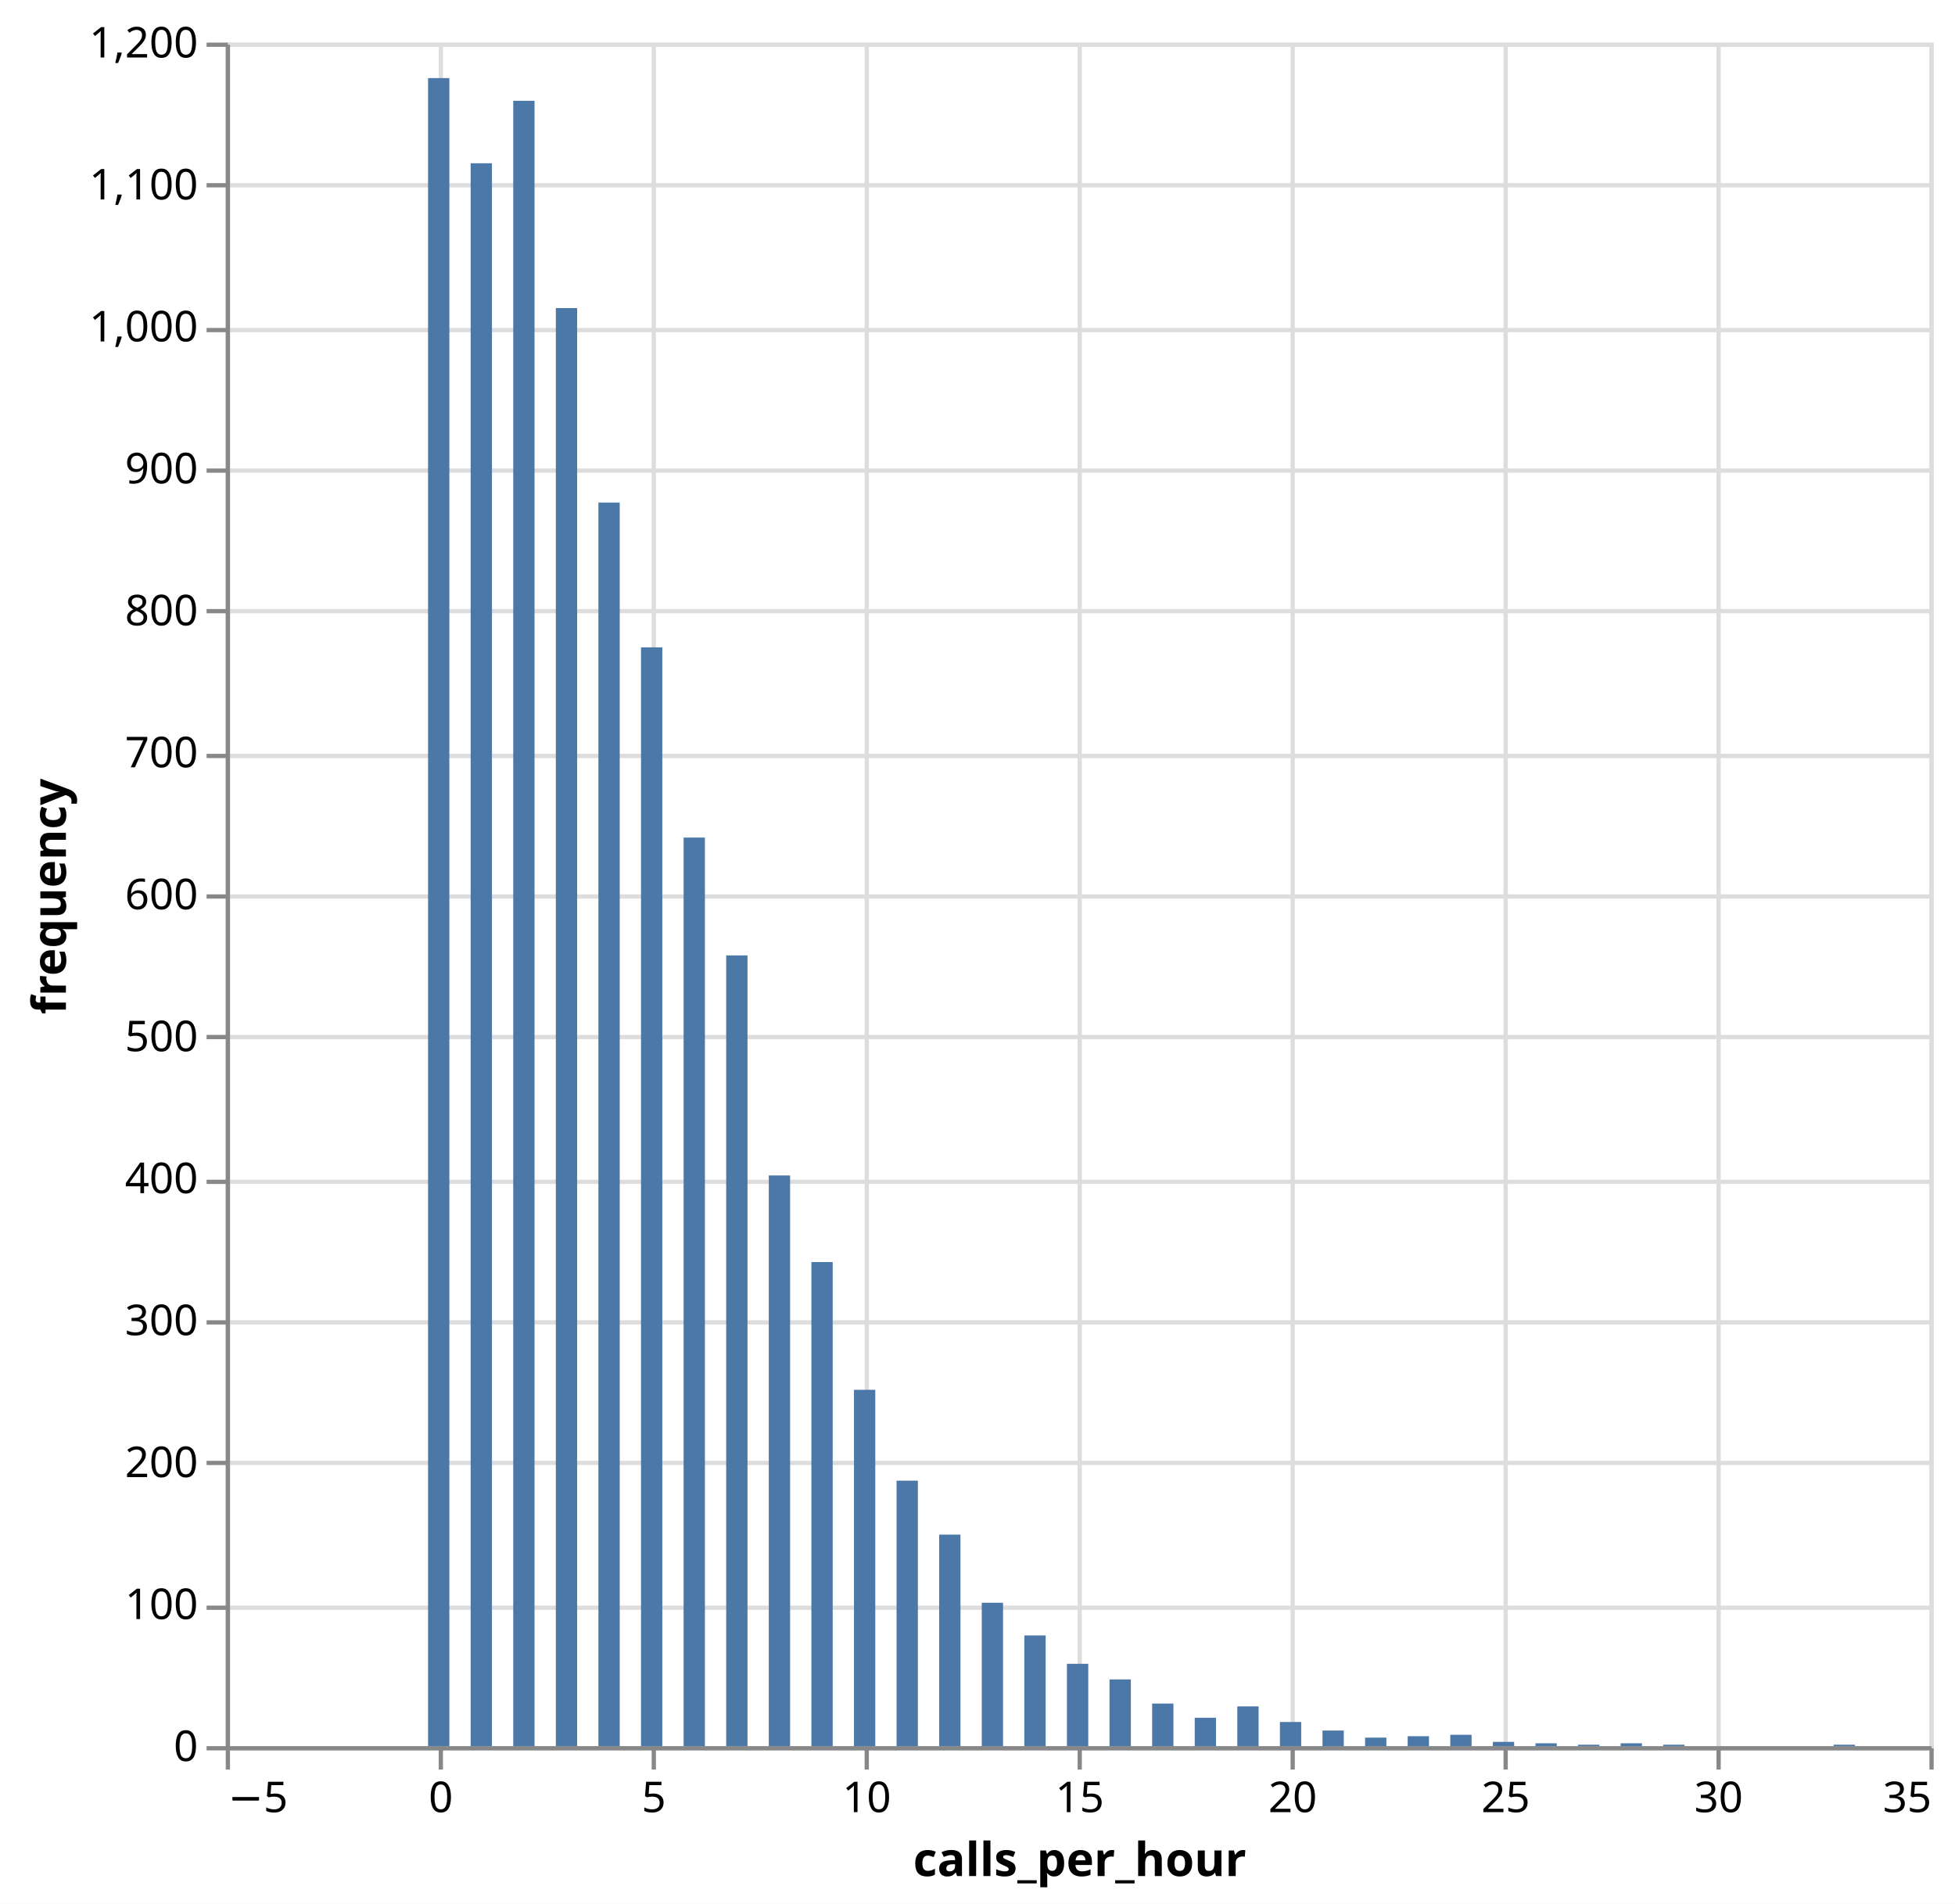
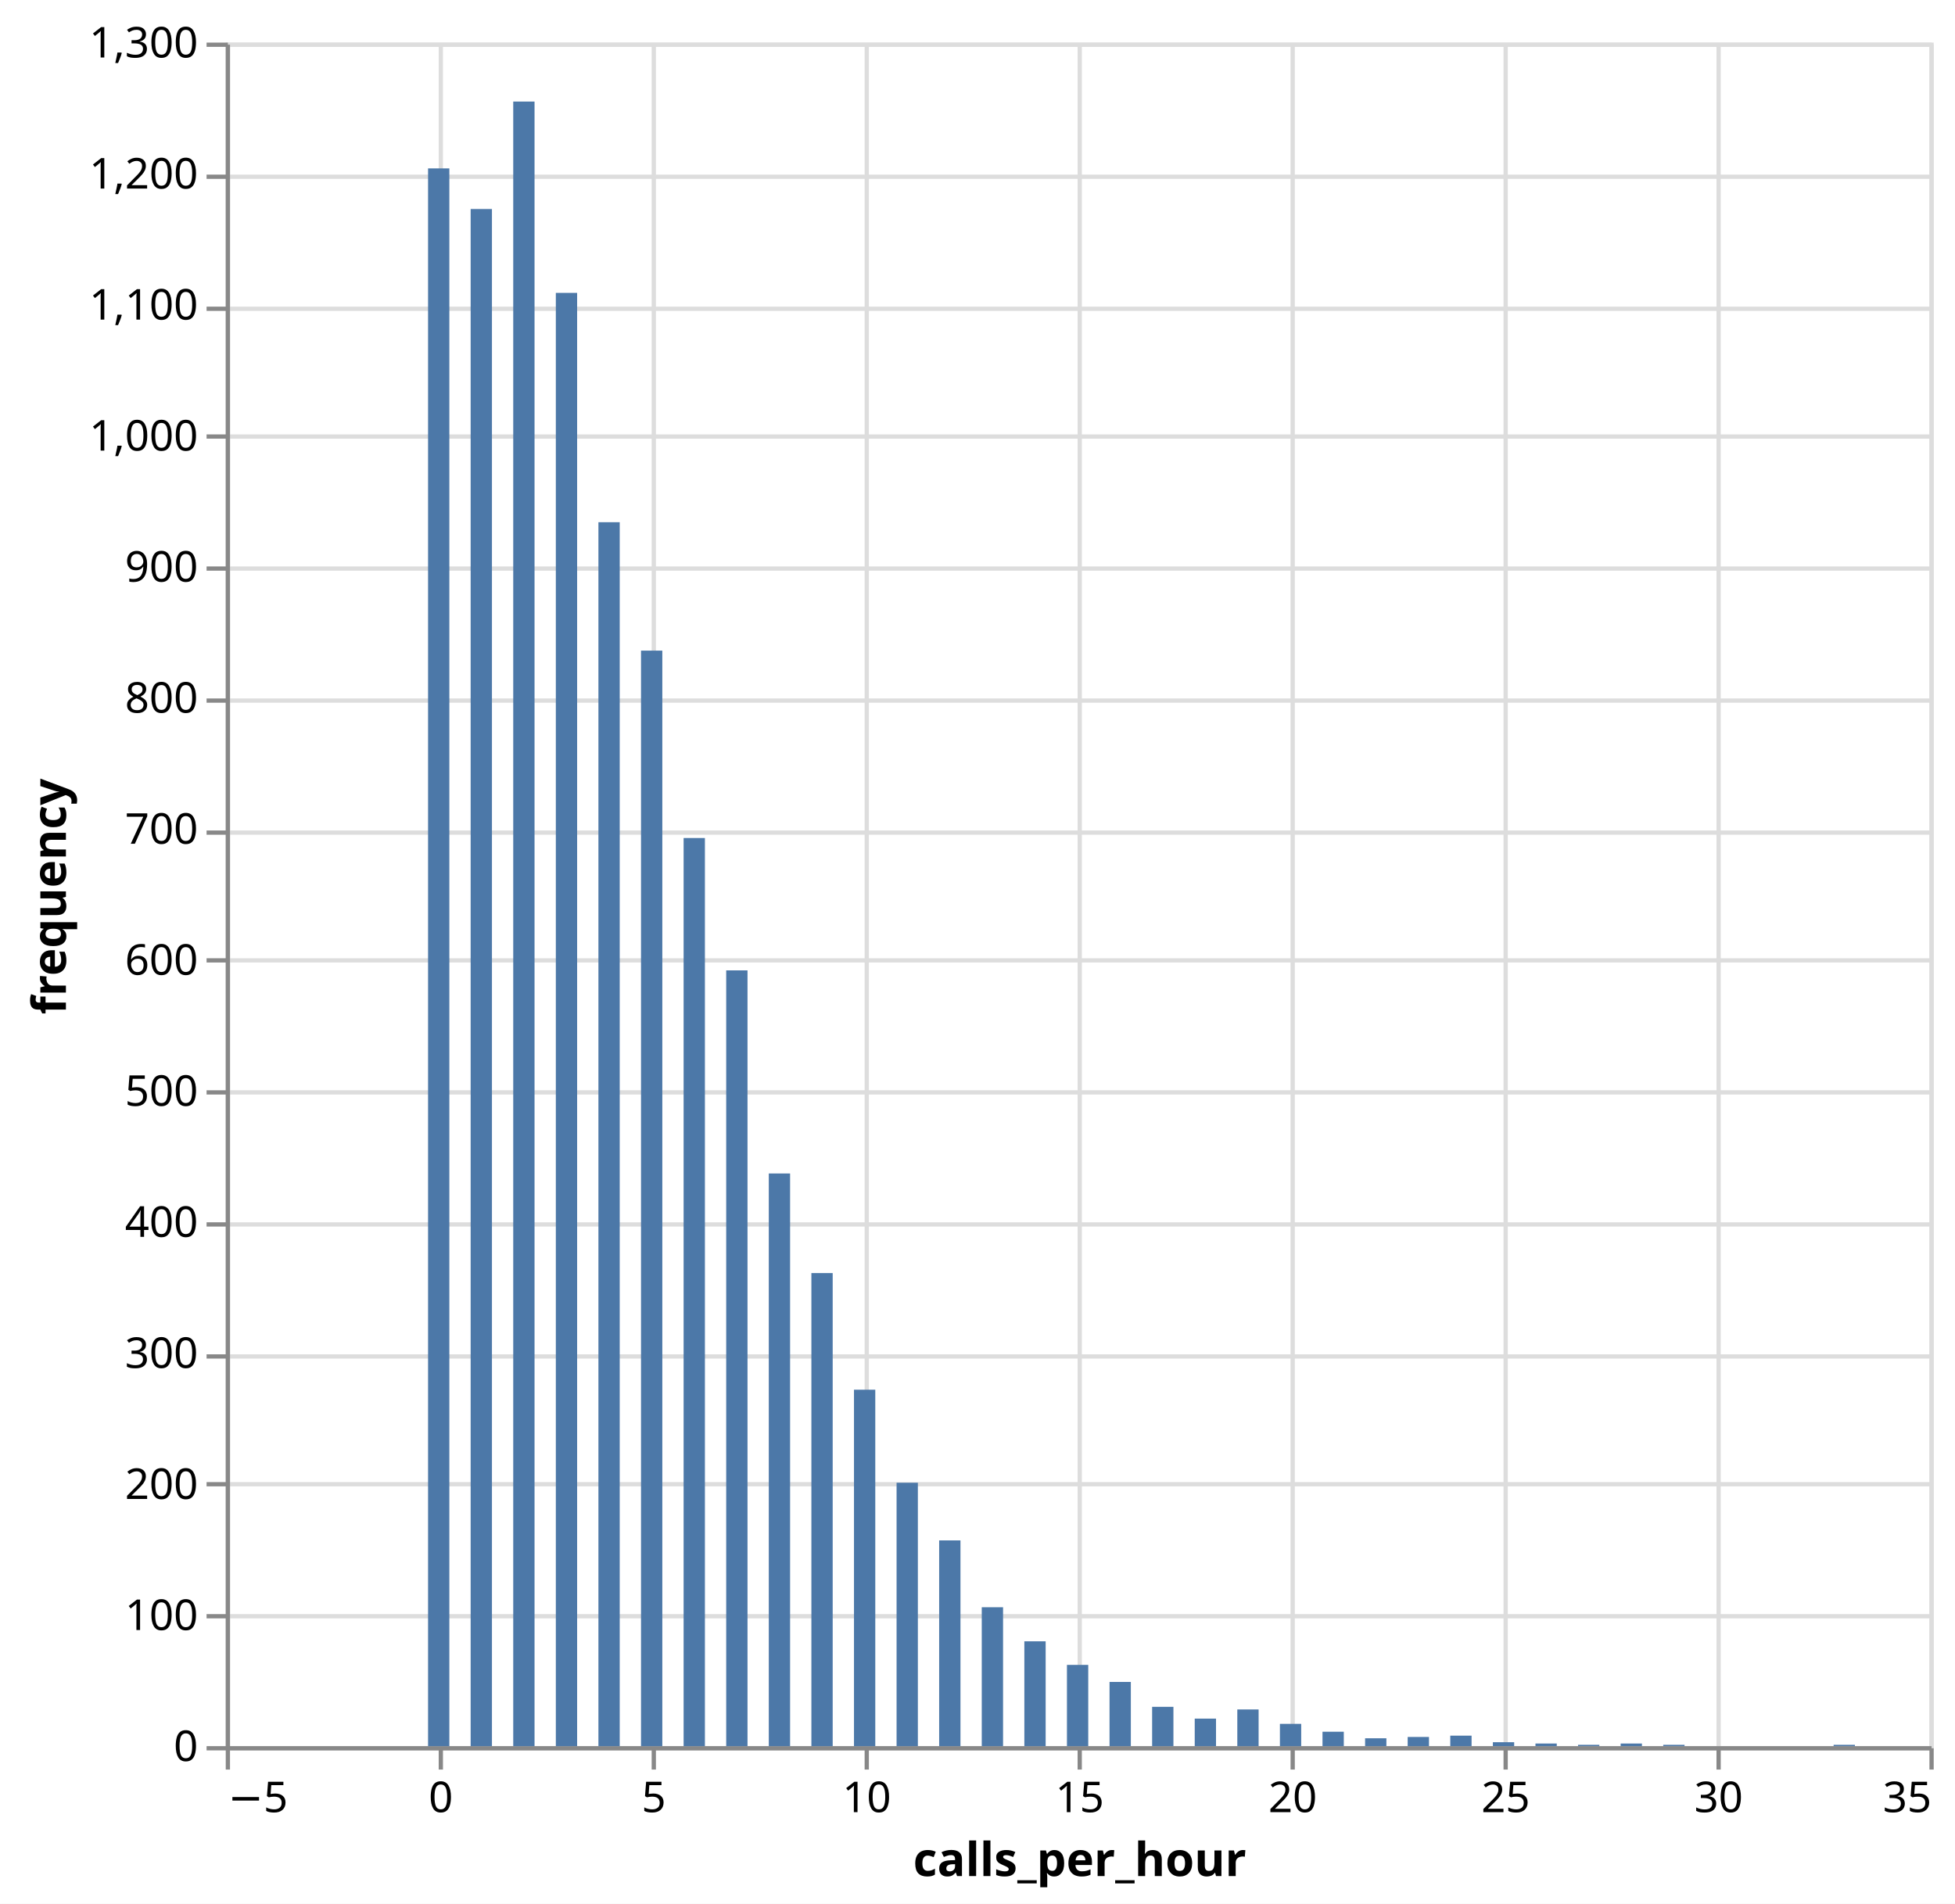
<svg xmlns="http://www.w3.org/2000/svg" version="1.1" class="marks" width="459" height="447" viewBox="0 0 459 447">
  <rect width="459" height="447" fill="white" />
  <g fill="none" stroke-miterlimit="10" transform="translate(53,10)">
    <g class="mark-group role-frame root" role="graphics-object" aria-roledescription="group mark container">
      <g transform="translate(0,0)">
        <path class="background" aria-hidden="true" d="M0.5,0.5h400v400h-400Z" stroke="#ddd" />
        <g>
          <g class="mark-group role-axis" aria-hidden="true">
            <g transform="translate(0.5,400.5)">
              <path class="background" aria-hidden="true" d="M0,0h0v0h0Z" pointer-events="none" />
              <g>
                <g class="mark-rule role-axis-grid" pointer-events="none">
                  <line transform="translate(0,-400)" x2="0" y2="400" stroke="#ddd" stroke-width="1" opacity="1" />
                  <line transform="translate(50,-400)" x2="0" y2="400" stroke="#ddd" stroke-width="1" opacity="1" />
                  <line transform="translate(100,-400)" x2="0" y2="400" stroke="#ddd" stroke-width="1" opacity="1" />
                  <line transform="translate(150,-400)" x2="0" y2="400" stroke="#ddd" stroke-width="1" opacity="1" />
                  <line transform="translate(200,-400)" x2="0" y2="400" stroke="#ddd" stroke-width="1" opacity="1" />
                  <line transform="translate(250,-400)" x2="0" y2="400" stroke="#ddd" stroke-width="1" opacity="1" />
                  <line transform="translate(300,-400)" x2="0" y2="400" stroke="#ddd" stroke-width="1" opacity="1" />
                  <line transform="translate(350,-400)" x2="0" y2="400" stroke="#ddd" stroke-width="1" opacity="1" />
                  <line transform="translate(400,-400)" x2="0" y2="400" stroke="#ddd" stroke-width="1" opacity="1" />
                </g>
              </g>
              <path class="foreground" aria-hidden="true" d="" pointer-events="none" display="none" />
            </g>
          </g>
          <g class="mark-group role-axis" aria-hidden="true">
            <g transform="translate(0.5,0.5)">
              <path class="background" aria-hidden="true" d="M0,0h0v0h0Z" pointer-events="none" />
              <g>
                <g class="mark-rule role-axis-grid" pointer-events="none">
                  <line transform="translate(0,400)" x2="400" y2="0" stroke="#ddd" stroke-width="1" opacity="1" />
-                   <line transform="translate(0,367)" x2="400" y2="0" stroke="#ddd" stroke-width="1" opacity="1" />
-                   <line transform="translate(0,333)" x2="400" y2="0" stroke="#ddd" stroke-width="1" opacity="1" />
-                   <line transform="translate(0,300)" x2="400" y2="0" stroke="#ddd" stroke-width="1" opacity="1" />
-                   <line transform="translate(0,267)" x2="400" y2="0" stroke="#ddd" stroke-width="1" opacity="1" />
-                   <line transform="translate(0,233)" x2="400" y2="0" stroke="#ddd" stroke-width="1" opacity="1" />
-                   <line transform="translate(0,200)" x2="400" y2="0" stroke="#ddd" stroke-width="1" opacity="1" />
-                   <line transform="translate(0,167)" x2="400" y2="0" stroke="#ddd" stroke-width="1" opacity="1" />
-                   <line transform="translate(0,133)" x2="400" y2="0" stroke="#ddd" stroke-width="1" opacity="1" />
-                   <line transform="translate(0,100)" x2="400" y2="0" stroke="#ddd" stroke-width="1" opacity="1" />
-                   <line transform="translate(0,67)" x2="400" y2="0" stroke="#ddd" stroke-width="1" opacity="1" />
-                   <line transform="translate(0,33)" x2="400" y2="0" stroke="#ddd" stroke-width="1" opacity="1" />
+                   <line transform="translate(0,369)" x2="400" y2="0" stroke="#ddd" stroke-width="1" opacity="1" />
+                   <line transform="translate(0,338)" x2="400" y2="0" stroke="#ddd" stroke-width="1" opacity="1" />
+                   <line transform="translate(0,308)" x2="400" y2="0" stroke="#ddd" stroke-width="1" opacity="1" />
+                   <line transform="translate(0,277)" x2="400" y2="0" stroke="#ddd" stroke-width="1" opacity="1" />
+                   <line transform="translate(0,246)" x2="400" y2="0" stroke="#ddd" stroke-width="1" opacity="1" />
+                   <line transform="translate(0,215)" x2="400" y2="0" stroke="#ddd" stroke-width="1" opacity="1" />
+                   <line transform="translate(0,185)" x2="400" y2="0" stroke="#ddd" stroke-width="1" opacity="1" />
+                   <line transform="translate(0,154)" x2="400" y2="0" stroke="#ddd" stroke-width="1" opacity="1" />
+                   <line transform="translate(0,123)" x2="400" y2="0" stroke="#ddd" stroke-width="1" opacity="1" />
+                   <line transform="translate(0,92)" x2="400" y2="0" stroke="#ddd" stroke-width="1" opacity="1" />
+                   <line transform="translate(0,62)" x2="400" y2="0" stroke="#ddd" stroke-width="1" opacity="1" />
+                   <line transform="translate(0,31)" x2="400" y2="0" stroke="#ddd" stroke-width="1" opacity="1" />
                  <line transform="translate(0,0)" x2="400" y2="0" stroke="#ddd" stroke-width="1" opacity="1" />
                </g>
              </g>
              <path class="foreground" aria-hidden="true" d="" pointer-events="none" display="none" />
            </g>
          </g>
          <g class="mark-group role-axis" role="graphics-symbol" aria-roledescription="axis" aria-label="X-axis titled 'calls_per_hour' for a linear scale with values from −5 to 35">
            <g transform="translate(0.5,400.5)">
              <path class="background" aria-hidden="true" d="M0,0h0v0h0Z" pointer-events="none" />
              <g>
                <g class="mark-rule role-axis-tick" pointer-events="none">
                  <line transform="translate(0,0)" x2="0" y2="5" stroke="#888" stroke-width="1" opacity="1" />
                  <line transform="translate(50,0)" x2="0" y2="5" stroke="#888" stroke-width="1" opacity="1" />
                  <line transform="translate(100,0)" x2="0" y2="5" stroke="#888" stroke-width="1" opacity="1" />
                  <line transform="translate(150,0)" x2="0" y2="5" stroke="#888" stroke-width="1" opacity="1" />
                  <line transform="translate(200,0)" x2="0" y2="5" stroke="#888" stroke-width="1" opacity="1" />
                  <line transform="translate(250,0)" x2="0" y2="5" stroke="#888" stroke-width="1" opacity="1" />
                  <line transform="translate(300,0)" x2="0" y2="5" stroke="#888" stroke-width="1" opacity="1" />
                  <line transform="translate(350,0)" x2="0" y2="5" stroke="#888" stroke-width="1" opacity="1" />
                  <line transform="translate(400,0)" x2="0" y2="5" stroke="#888" stroke-width="1" opacity="1" />
                </g>
                <g class="mark-text role-axis-label" pointer-events="none">
                  <text text-anchor="start" transform="translate(0,15)" font-family="sans-serif" font-size="10px" fill="#000" opacity="1">−5</text>
                  <text text-anchor="middle" transform="translate(50,15)" font-family="sans-serif" font-size="10px" fill="#000" opacity="1">0</text>
                  <text text-anchor="middle" transform="translate(100,15)" font-family="sans-serif" font-size="10px" fill="#000" opacity="1">5</text>
                  <text text-anchor="middle" transform="translate(150,15)" font-family="sans-serif" font-size="10px" fill="#000" opacity="1">10</text>
                  <text text-anchor="middle" transform="translate(200,15)" font-family="sans-serif" font-size="10px" fill="#000" opacity="1">15</text>
                  <text text-anchor="middle" transform="translate(250,15)" font-family="sans-serif" font-size="10px" fill="#000" opacity="1">20</text>
                  <text text-anchor="middle" transform="translate(300,15)" font-family="sans-serif" font-size="10px" fill="#000" opacity="1">25</text>
                  <text text-anchor="middle" transform="translate(350,15)" font-family="sans-serif" font-size="10px" fill="#000" opacity="1">30</text>
                  <text text-anchor="end" transform="translate(400,15)" font-family="sans-serif" font-size="10px" fill="#000" opacity="1">35</text>
                </g>
                <g class="mark-rule role-axis-domain" pointer-events="none">
                  <line transform="translate(0,0)" x2="400" y2="0" stroke="#888" stroke-width="1" opacity="1" />
                </g>
                <g class="mark-text role-axis-title" pointer-events="none">
                  <text text-anchor="middle" transform="translate(200,30)" font-family="sans-serif" font-size="11px" font-weight="bold" fill="#000" opacity="1">calls_per_hour</text>
                </g>
              </g>
              <path class="foreground" aria-hidden="true" d="" pointer-events="none" display="none" />
            </g>
          </g>
-           <g class="mark-group role-axis" role="graphics-symbol" aria-roledescription="axis" aria-label="Y-axis titled 'frequency' for a linear scale with values from 0 to 1,200">
+           <g class="mark-group role-axis" role="graphics-symbol" aria-roledescription="axis" aria-label="Y-axis titled 'frequency' for a linear scale with values from 0 to 1,300">
            <g transform="translate(0.5,0.5)">
              <path class="background" aria-hidden="true" d="M0,0h0v0h0Z" pointer-events="none" />
              <g>
                <g class="mark-rule role-axis-tick" pointer-events="none">
                  <line transform="translate(0,400)" x2="-5" y2="0" stroke="#888" stroke-width="1" opacity="1" />
-                   <line transform="translate(0,367)" x2="-5" y2="0" stroke="#888" stroke-width="1" opacity="1" />
-                   <line transform="translate(0,333)" x2="-5" y2="0" stroke="#888" stroke-width="1" opacity="1" />
-                   <line transform="translate(0,300)" x2="-5" y2="0" stroke="#888" stroke-width="1" opacity="1" />
-                   <line transform="translate(0,267)" x2="-5" y2="0" stroke="#888" stroke-width="1" opacity="1" />
-                   <line transform="translate(0,233)" x2="-5" y2="0" stroke="#888" stroke-width="1" opacity="1" />
-                   <line transform="translate(0,200)" x2="-5" y2="0" stroke="#888" stroke-width="1" opacity="1" />
-                   <line transform="translate(0,167)" x2="-5" y2="0" stroke="#888" stroke-width="1" opacity="1" />
-                   <line transform="translate(0,133)" x2="-5" y2="0" stroke="#888" stroke-width="1" opacity="1" />
-                   <line transform="translate(0,100)" x2="-5" y2="0" stroke="#888" stroke-width="1" opacity="1" />
-                   <line transform="translate(0,67)" x2="-5" y2="0" stroke="#888" stroke-width="1" opacity="1" />
-                   <line transform="translate(0,33)" x2="-5" y2="0" stroke="#888" stroke-width="1" opacity="1" />
+                   <line transform="translate(0,369)" x2="-5" y2="0" stroke="#888" stroke-width="1" opacity="1" />
+                   <line transform="translate(0,338)" x2="-5" y2="0" stroke="#888" stroke-width="1" opacity="1" />
+                   <line transform="translate(0,308)" x2="-5" y2="0" stroke="#888" stroke-width="1" opacity="1" />
+                   <line transform="translate(0,277)" x2="-5" y2="0" stroke="#888" stroke-width="1" opacity="1" />
+                   <line transform="translate(0,246)" x2="-5" y2="0" stroke="#888" stroke-width="1" opacity="1" />
+                   <line transform="translate(0,215)" x2="-5" y2="0" stroke="#888" stroke-width="1" opacity="1" />
+                   <line transform="translate(0,185)" x2="-5" y2="0" stroke="#888" stroke-width="1" opacity="1" />
+                   <line transform="translate(0,154)" x2="-5" y2="0" stroke="#888" stroke-width="1" opacity="1" />
+                   <line transform="translate(0,123)" x2="-5" y2="0" stroke="#888" stroke-width="1" opacity="1" />
+                   <line transform="translate(0,92)" x2="-5" y2="0" stroke="#888" stroke-width="1" opacity="1" />
+                   <line transform="translate(0,62)" x2="-5" y2="0" stroke="#888" stroke-width="1" opacity="1" />
+                   <line transform="translate(0,31)" x2="-5" y2="0" stroke="#888" stroke-width="1" opacity="1" />
                  <line transform="translate(0,0)" x2="-5" y2="0" stroke="#888" stroke-width="1" opacity="1" />
                </g>
                <g class="mark-text role-axis-label" pointer-events="none">
                  <text text-anchor="end" transform="translate(-7,403)" font-family="sans-serif" font-size="10px" fill="#000" opacity="1">0</text>
-                   <text text-anchor="end" transform="translate(-7,369.6667)" font-family="sans-serif" font-size="10px" fill="#000" opacity="1">100</text>
-                   <text text-anchor="end" transform="translate(-7,336.3333)" font-family="sans-serif" font-size="10px" fill="#000" opacity="1">200</text>
-                   <text text-anchor="end" transform="translate(-7,303)" font-family="sans-serif" font-size="10px" fill="#000" opacity="1">300</text>
-                   <text text-anchor="end" transform="translate(-7,269.6667)" font-family="sans-serif" font-size="10px" fill="#000" opacity="1">400</text>
-                   <text text-anchor="end" transform="translate(-7,236.3333)" font-family="sans-serif" font-size="10px" fill="#000" opacity="1">500</text>
-                   <text text-anchor="end" transform="translate(-7,203)" font-family="sans-serif" font-size="10px" fill="#000" opacity="1">600</text>
-                   <text text-anchor="end" transform="translate(-7,169.6667)" font-family="sans-serif" font-size="10px" fill="#000" opacity="1">700</text>
-                   <text text-anchor="end" transform="translate(-7,136.3333)" font-family="sans-serif" font-size="10px" fill="#000" opacity="1">800</text>
-                   <text text-anchor="end" transform="translate(-7,103)" font-family="sans-serif" font-size="10px" fill="#000" opacity="1">900</text>
-                   <text text-anchor="end" transform="translate(-7,69.66667)" font-family="sans-serif" font-size="10px" fill="#000" opacity="1">1,000</text>
-                   <text text-anchor="end" transform="translate(-7,36.33333)" font-family="sans-serif" font-size="10px" fill="#000" opacity="1">1,100</text>
-                   <text text-anchor="end" transform="translate(-7,3)" font-family="sans-serif" font-size="10px" fill="#000" opacity="1">1,200</text>
+                   <text text-anchor="end" transform="translate(-7,372.2308)" font-family="sans-serif" font-size="10px" fill="#000" opacity="1">100</text>
+                   <text text-anchor="end" transform="translate(-7,341.4615)" font-family="sans-serif" font-size="10px" fill="#000" opacity="1">200</text>
+                   <text text-anchor="end" transform="translate(-7,310.6923)" font-family="sans-serif" font-size="10px" fill="#000" opacity="1">300</text>
+                   <text text-anchor="end" transform="translate(-7,279.9231)" font-family="sans-serif" font-size="10px" fill="#000" opacity="1">400</text>
+                   <text text-anchor="end" transform="translate(-7,249.1538)" font-family="sans-serif" font-size="10px" fill="#000" opacity="1">500</text>
+                   <text text-anchor="end" transform="translate(-7,218.3846)" font-family="sans-serif" font-size="10px" fill="#000" opacity="1">600</text>
+                   <text text-anchor="end" transform="translate(-7,187.6154)" font-family="sans-serif" font-size="10px" fill="#000" opacity="1">700</text>
+                   <text text-anchor="end" transform="translate(-7,156.8462)" font-family="sans-serif" font-size="10px" fill="#000" opacity="1">800</text>
+                   <text text-anchor="end" transform="translate(-7,126.0769)" font-family="sans-serif" font-size="10px" fill="#000" opacity="1">900</text>
+                   <text text-anchor="end" transform="translate(-7,95.30769)" font-family="sans-serif" font-size="10px" fill="#000" opacity="1">1,000</text>
+                   <text text-anchor="end" transform="translate(-7,64.53846)" font-family="sans-serif" font-size="10px" fill="#000" opacity="1">1,100</text>
+                   <text text-anchor="end" transform="translate(-7,33.76923)" font-family="sans-serif" font-size="10px" fill="#000" opacity="1">1,200</text>
+                   <text text-anchor="end" transform="translate(-7,3)" font-family="sans-serif" font-size="10px" fill="#000" opacity="1">1,300</text>
                </g>
                <g class="mark-rule role-axis-domain" pointer-events="none">
                  <line transform="translate(0,400)" x2="0" y2="-400" stroke="#888" stroke-width="1" opacity="1" />
                </g>
                <g class="mark-text role-axis-title" pointer-events="none">
                  <text text-anchor="middle" transform="translate(-36.02441,200) rotate(-90) translate(0,-2)" font-family="sans-serif" font-size="11px" font-weight="bold" fill="#000" opacity="1">frequency</text>
                </g>
              </g>
              <path class="foreground" aria-hidden="true" d="" pointer-events="none" display="none" />
            </g>
          </g>
          <g class="mark-rect role-mark marks" role="graphics-object" aria-roledescription="rect mark container">
-             <path aria-label="calls_per_hour: 0; frequency: 1175" role="graphics-symbol" aria-roledescription="bar" d="M47.5,8.333h5v391.667h-5Z" fill="#4c78a8" />
-             <path aria-label="calls_per_hour: 1; frequency: 1115" role="graphics-symbol" aria-roledescription="bar" d="M57.5,28.333h5v371.667h-5Z" fill="#4c78a8" />
-             <path aria-label="calls_per_hour: 2; frequency: 1159" role="graphics-symbol" aria-roledescription="bar" d="M67.5,13.667h5v386.333h-5Z" fill="#4c78a8" />
-             <path aria-label="calls_per_hour: 3; frequency: 1013" role="graphics-symbol" aria-roledescription="bar" d="M77.5,62.333h5v337.667h-5Z" fill="#4c78a8" />
-             <path aria-label="calls_per_hour: 4; frequency: 876" role="graphics-symbol" aria-roledescription="bar" d="M87.5,108h5v292h-5Z" fill="#4c78a8" />
-             <path aria-label="calls_per_hour: 5; frequency: 774" role="graphics-symbol" aria-roledescription="bar" d="M97.5,142h5v258h-5Z" fill="#4c78a8" />
-             <path aria-label="calls_per_hour: 6; frequency: 640" role="graphics-symbol" aria-roledescription="bar" d="M107.5,186.667h5v213.333h-5Z" fill="#4c78a8" />
-             <path aria-label="calls_per_hour: 7; frequency: 557" role="graphics-symbol" aria-roledescription="bar" d="M117.5,214.333h5v185.667h-5Z" fill="#4c78a8" />
-             <path aria-label="calls_per_hour: 8; frequency: 402" role="graphics-symbol" aria-roledescription="bar" d="M127.5,266h5v134h-5Z" fill="#4c78a8" />
-             <path aria-label="calls_per_hour: 9; frequency: 341" role="graphics-symbol" aria-roledescription="bar" d="M137.5,286.333h5v113.667h-5Z" fill="#4c78a8" />
-             <path aria-label="calls_per_hour: 10; frequency: 251" role="graphics-symbol" aria-roledescription="bar" d="M147.5,316.333h5v83.667h-5Z" fill="#4c78a8" />
-             <path aria-label="calls_per_hour: 11; frequency: 187" role="graphics-symbol" aria-roledescription="bar" d="M157.5,337.667h5v62.333h-5Z" fill="#4c78a8" />
-             <path aria-label="calls_per_hour: 12; frequency: 149" role="graphics-symbol" aria-roledescription="bar" d="M167.5,350.333h5v49.667h-5Z" fill="#4c78a8" />
-             <path aria-label="calls_per_hour: 13; frequency: 101" role="graphics-symbol" aria-roledescription="bar" d="M177.5,366.333h5v33.667h-5Z" fill="#4c78a8" />
-             <path aria-label="calls_per_hour: 14; frequency: 78" role="graphics-symbol" aria-roledescription="bar" d="M187.5,374h5v26h-5Z" fill="#4c78a8" />
-             <path aria-label="calls_per_hour: 15; frequency: 58" role="graphics-symbol" aria-roledescription="bar" d="M197.5,380.667h5v19.333h-5Z" fill="#4c78a8" />
-             <path aria-label="calls_per_hour: 16; frequency: 47" role="graphics-symbol" aria-roledescription="bar" d="M207.5,384.333h5v15.667h-5Z" fill="#4c78a8" />
-             <path aria-label="calls_per_hour: 17; frequency: 30" role="graphics-symbol" aria-roledescription="bar" d="M217.5,390h5v10h-5Z" fill="#4c78a8" />
-             <path aria-label="calls_per_hour: 18; frequency: 20" role="graphics-symbol" aria-roledescription="bar" d="M227.5,393.333h5v6.667h-5Z" fill="#4c78a8" />
-             <path aria-label="calls_per_hour: 19; frequency: 28" role="graphics-symbol" aria-roledescription="bar" d="M237.5,390.667h5v9.333h-5Z" fill="#4c78a8" />
-             <path aria-label="calls_per_hour: 20; frequency: 17" role="graphics-symbol" aria-roledescription="bar" d="M247.5,394.333h5v5.667h-5Z" fill="#4c78a8" />
-             <path aria-label="calls_per_hour: 21; frequency: 11" role="graphics-symbol" aria-roledescription="bar" d="M257.5,396.333h5v3.667h-5Z" fill="#4c78a8" />
-             <path aria-label="calls_per_hour: 22; frequency: 6" role="graphics-symbol" aria-roledescription="bar" d="M267.5,398h5v2h-5Z" fill="#4c78a8" />
-             <path aria-label="calls_per_hour: 23; frequency: 7" role="graphics-symbol" aria-roledescription="bar" d="M277.5,397.667h5v2.333h-5Z" fill="#4c78a8" />
-             <path aria-label="calls_per_hour: 24; frequency: 8" role="graphics-symbol" aria-roledescription="bar" d="M287.5,397.333h5v2.667h-5Z" fill="#4c78a8" />
-             <path aria-label="calls_per_hour: 25; frequency: 3" role="graphics-symbol" aria-roledescription="bar" d="M297.5,399h5v1h-5Z" fill="#4c78a8" />
-             <path aria-label="calls_per_hour: 26; frequency: 2" role="graphics-symbol" aria-roledescription="bar" d="M307.5,399.333h5v0.667h-5Z" fill="#4c78a8" />
-             <path aria-label="calls_per_hour: 27; frequency: 1" role="graphics-symbol" aria-roledescription="bar" d="M317.5,399.667h5v0.333h-5Z" fill="#4c78a8" />
-             <path aria-label="calls_per_hour: 28; frequency: 2" role="graphics-symbol" aria-roledescription="bar" d="M327.5,399.333h5v0.667h-5Z" fill="#4c78a8" />
-             <path aria-label="calls_per_hour: 29; frequency: 1" role="graphics-symbol" aria-roledescription="bar" d="M337.5,399.667h5v0.333h-5Z" fill="#4c78a8" />
-             <path aria-label="calls_per_hour: 33; frequency: 1" role="graphics-symbol" aria-roledescription="bar" d="M377.5,399.667h5v0.333h-5Z" fill="#4c78a8" />
+             <path aria-label="calls_per_hour: 0; frequency: 1204" role="graphics-symbol" aria-roledescription="bar" d="M47.5,29.538h5v370.462h-5Z" fill="#4c78a8" />
+             <path aria-label="calls_per_hour: 1; frequency: 1173" role="graphics-symbol" aria-roledescription="bar" d="M57.5,39.077h5v360.923h-5Z" fill="#4c78a8" />
+             <path aria-label="calls_per_hour: 2; frequency: 1255" role="graphics-symbol" aria-roledescription="bar" d="M67.5,13.846h5v386.154h-5Z" fill="#4c78a8" />
+             <path aria-label="calls_per_hour: 3; frequency: 1109" role="graphics-symbol" aria-roledescription="bar" d="M77.5,58.769h5v341.231h-5Z" fill="#4c78a8" />
+             <path aria-label="calls_per_hour: 4; frequency: 934" role="graphics-symbol" aria-roledescription="bar" d="M87.5,112.615h5v287.385h-5Z" fill="#4c78a8" />
+             <path aria-label="calls_per_hour: 5; frequency: 836" role="graphics-symbol" aria-roledescription="bar" d="M97.5,142.769h5v257.231h-5Z" fill="#4c78a8" />
+             <path aria-label="calls_per_hour: 6; frequency: 693" role="graphics-symbol" aria-roledescription="bar" d="M107.5,186.769h5v213.231h-5Z" fill="#4c78a8" />
+             <path aria-label="calls_per_hour: 7; frequency: 592" role="graphics-symbol" aria-roledescription="bar" d="M117.5,217.846h5v182.154h-5Z" fill="#4c78a8" />
+             <path aria-label="calls_per_hour: 8; frequency: 437" role="graphics-symbol" aria-roledescription="bar" d="M127.5,265.538h5v134.462h-5Z" fill="#4c78a8" />
+             <path aria-label="calls_per_hour: 9; frequency: 361" role="graphics-symbol" aria-roledescription="bar" d="M137.5,288.923h5v111.077h-5Z" fill="#4c78a8" />
+             <path aria-label="calls_per_hour: 10; frequency: 272" role="graphics-symbol" aria-roledescription="bar" d="M147.5,316.308h5v83.692h-5Z" fill="#4c78a8" />
+             <path aria-label="calls_per_hour: 11; frequency: 201" role="graphics-symbol" aria-roledescription="bar" d="M157.5,338.154h5v61.846h-5Z" fill="#4c78a8" />
+             <path aria-label="calls_per_hour: 12; frequency: 157" role="graphics-symbol" aria-roledescription="bar" d="M167.5,351.692h5v48.308h-5Z" fill="#4c78a8" />
+             <path aria-label="calls_per_hour: 13; frequency: 106" role="graphics-symbol" aria-roledescription="bar" d="M177.5,367.385h5v32.615h-5Z" fill="#4c78a8" />
+             <path aria-label="calls_per_hour: 14; frequency: 80" role="graphics-symbol" aria-roledescription="bar" d="M187.5,375.385h5v24.615h-5Z" fill="#4c78a8" />
+             <path aria-label="calls_per_hour: 15; frequency: 62" role="graphics-symbol" aria-roledescription="bar" d="M197.5,380.923h5v19.077h-5Z" fill="#4c78a8" />
+             <path aria-label="calls_per_hour: 16; frequency: 49" role="graphics-symbol" aria-roledescription="bar" d="M207.5,384.923h5v15.077h-5Z" fill="#4c78a8" />
+             <path aria-label="calls_per_hour: 17; frequency: 30" role="graphics-symbol" aria-roledescription="bar" d="M217.5,390.769h5v9.231h-5Z" fill="#4c78a8" />
+             <path aria-label="calls_per_hour: 18; frequency: 21" role="graphics-symbol" aria-roledescription="bar" d="M227.5,393.538h5v6.462h-5Z" fill="#4c78a8" />
+             <path aria-label="calls_per_hour: 19; frequency: 28" role="graphics-symbol" aria-roledescription="bar" d="M237.5,391.385h5v8.615h-5Z" fill="#4c78a8" />
+             <path aria-label="calls_per_hour: 20; frequency: 17" role="graphics-symbol" aria-roledescription="bar" d="M247.5,394.769h5v5.231h-5Z" fill="#4c78a8" />
+             <path aria-label="calls_per_hour: 21; frequency: 11" role="graphics-symbol" aria-roledescription="bar" d="M257.5,396.615h5v3.385h-5Z" fill="#4c78a8" />
+             <path aria-label="calls_per_hour: 22; frequency: 6" role="graphics-symbol" aria-roledescription="bar" d="M267.5,398.154h5v1.846h-5Z" fill="#4c78a8" />
+             <path aria-label="calls_per_hour: 23; frequency: 7" role="graphics-symbol" aria-roledescription="bar" d="M277.5,397.846h5v2.154h-5Z" fill="#4c78a8" />
+             <path aria-label="calls_per_hour: 24; frequency: 8" role="graphics-symbol" aria-roledescription="bar" d="M287.5,397.538h5v2.462h-5Z" fill="#4c78a8" />
+             <path aria-label="calls_per_hour: 25; frequency: 3" role="graphics-symbol" aria-roledescription="bar" d="M297.5,399.077h5v0.923h-5Z" fill="#4c78a8" />
+             <path aria-label="calls_per_hour: 26; frequency: 2" role="graphics-symbol" aria-roledescription="bar" d="M307.5,399.385h5v0.615h-5Z" fill="#4c78a8" />
+             <path aria-label="calls_per_hour: 27; frequency: 1" role="graphics-symbol" aria-roledescription="bar" d="M317.5,399.692h5v0.308h-5Z" fill="#4c78a8" />
+             <path aria-label="calls_per_hour: 28; frequency: 2" role="graphics-symbol" aria-roledescription="bar" d="M327.5,399.385h5v0.615h-5Z" fill="#4c78a8" />
+             <path aria-label="calls_per_hour: 29; frequency: 1" role="graphics-symbol" aria-roledescription="bar" d="M337.5,399.692h5v0.308h-5Z" fill="#4c78a8" />
+             <path aria-label="calls_per_hour: 33; frequency: 1" role="graphics-symbol" aria-roledescription="bar" d="M377.5,399.692h5v0.308h-5Z" fill="#4c78a8" />
          </g>
        </g>
        <path class="foreground" aria-hidden="true" d="" display="none" />
      </g>
    </g>
  </g>
</svg>
